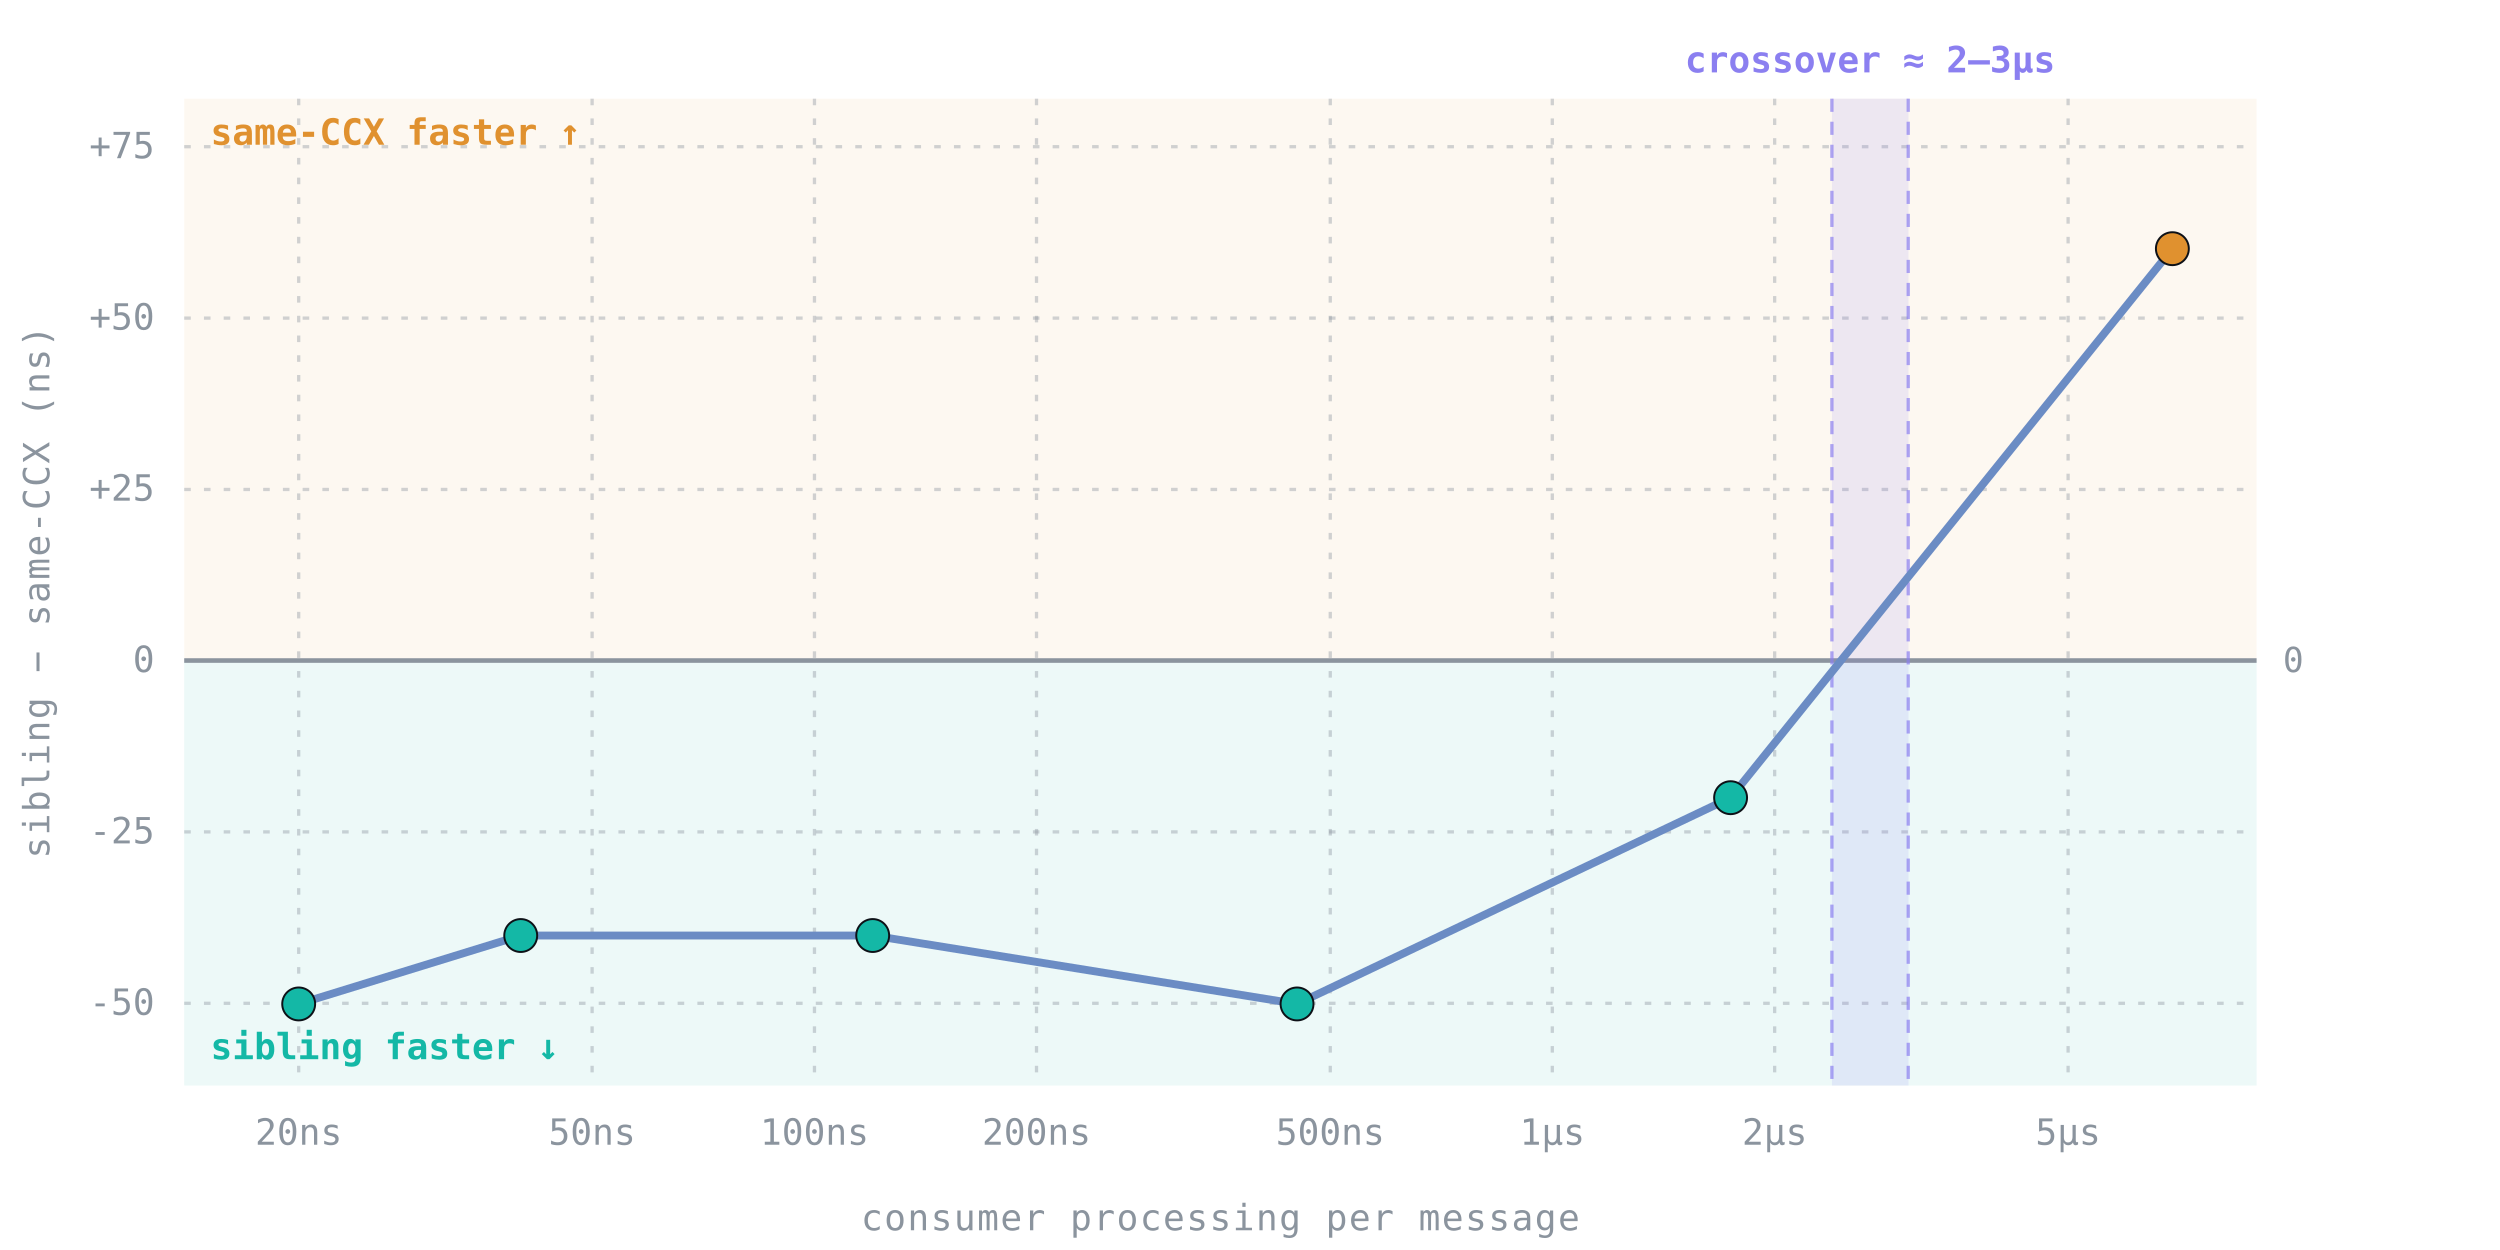
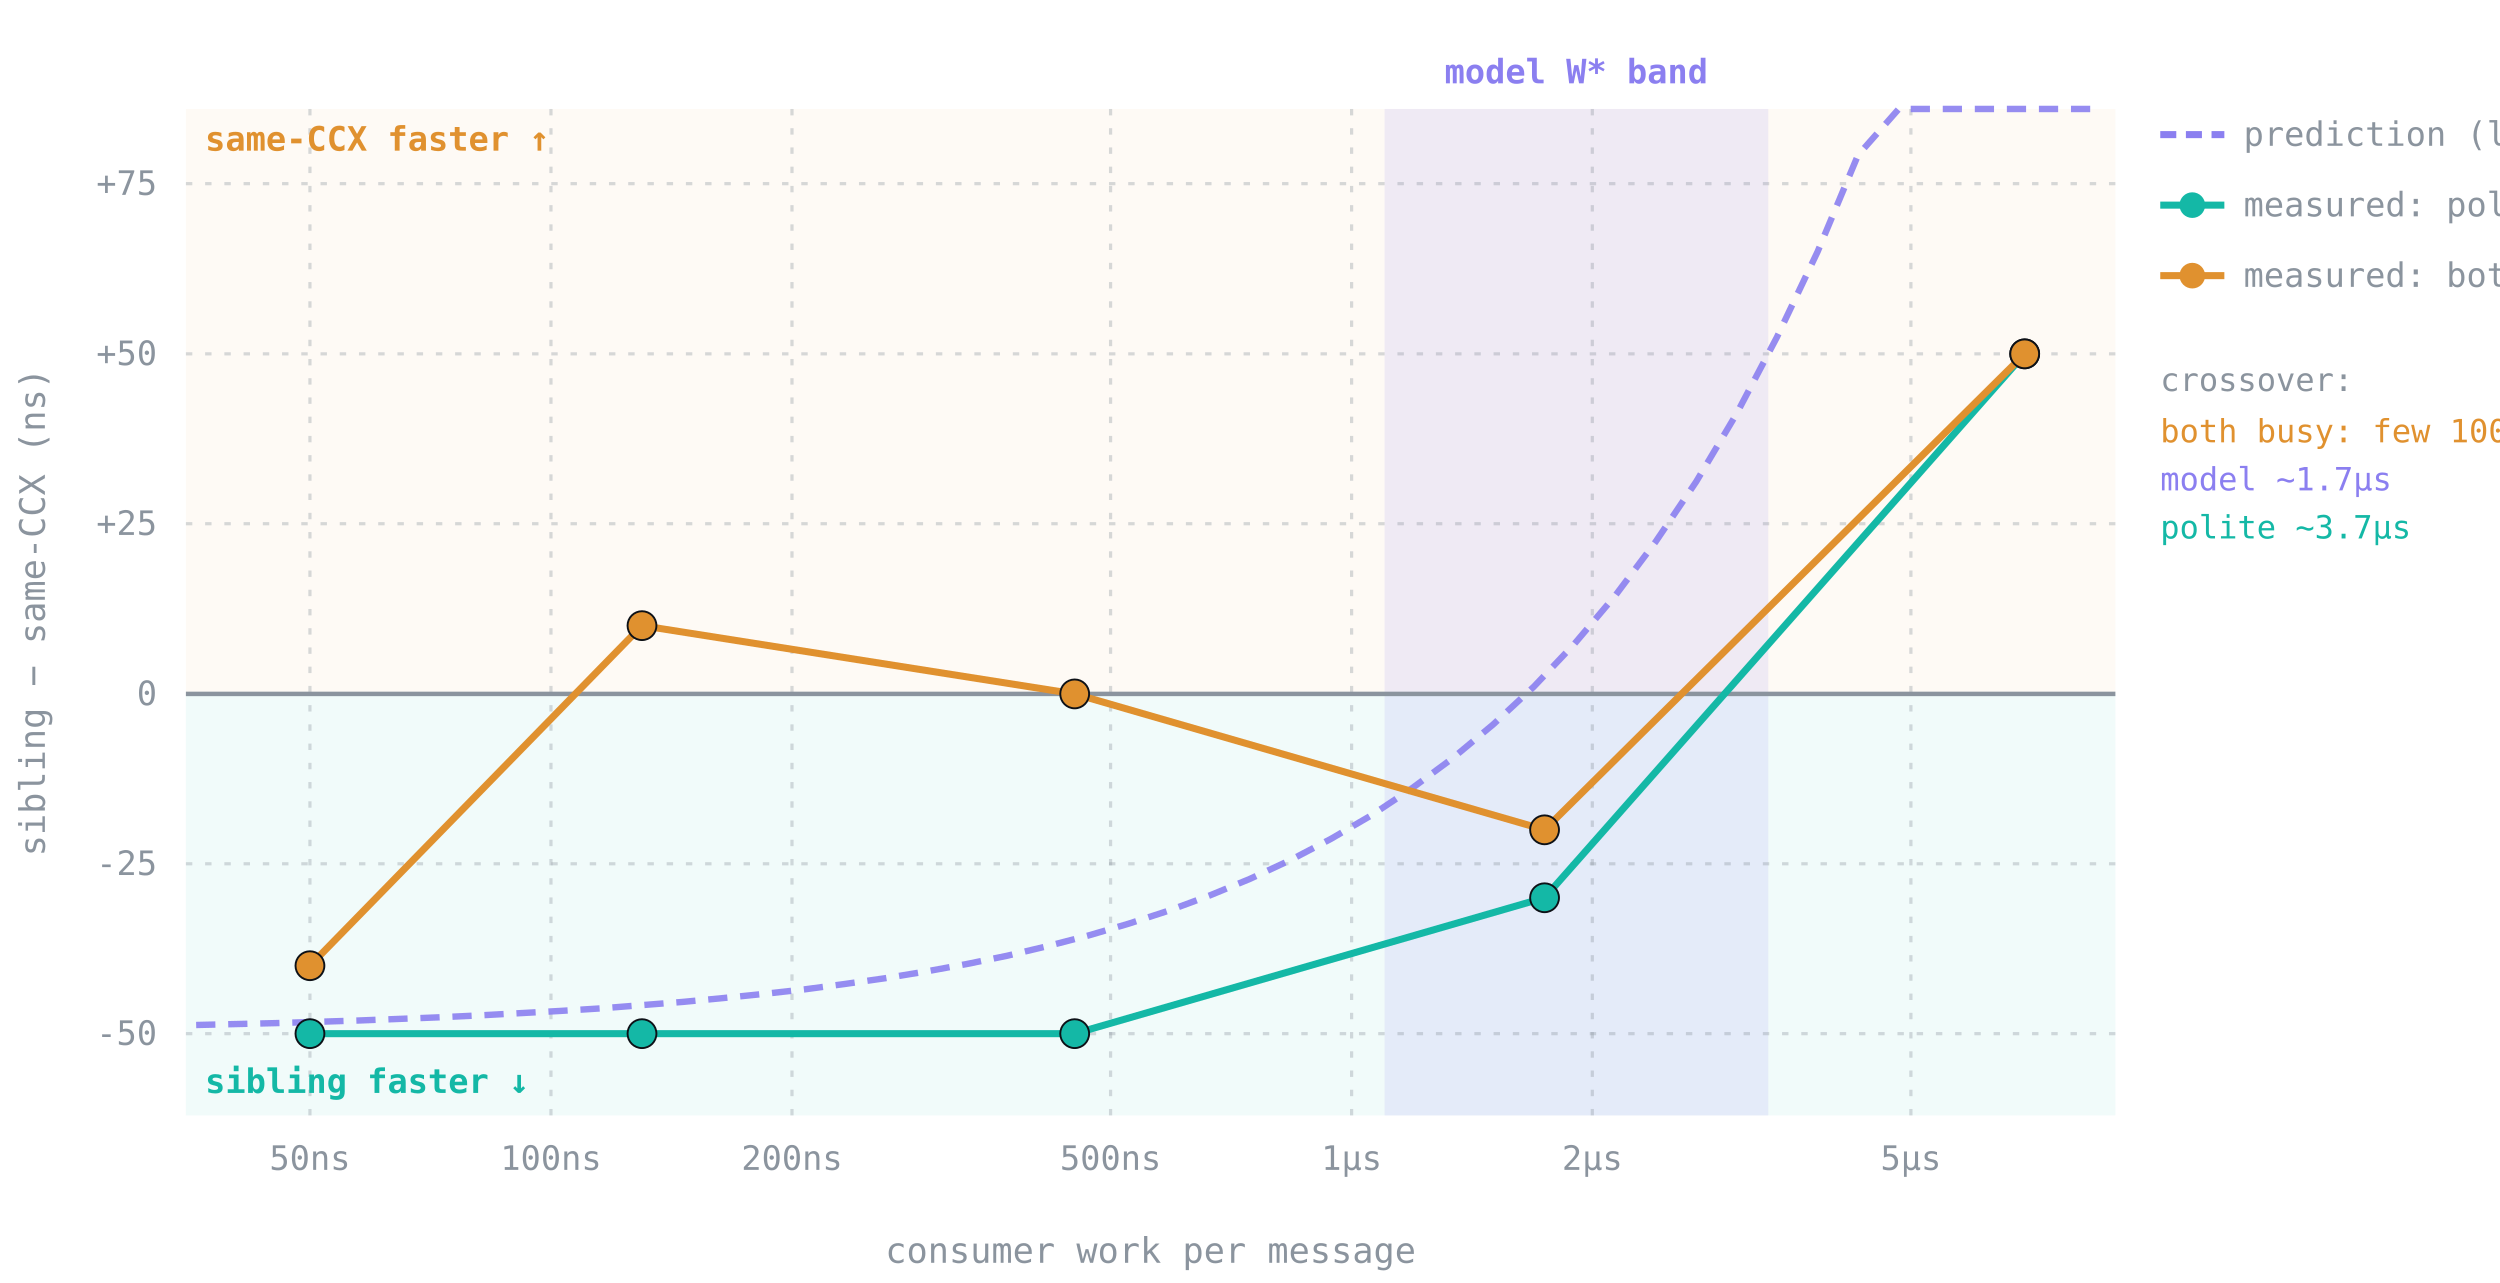
- <svg xmlns="http://www.w3.org/2000/svg" viewBox="0 0 760 380" font-family="ui-monospace,SFMono-Regular,Menlo,monospace" role="img" aria-label="Sibling minus same-CCX latency vs consumer processing weight, crossing zero near 3 microseconds">
-   <rect x="56" y="30" width="630" height="170.8" fill="#e0912f" opacity="0.07" />
-   <rect x="56" y="200.8" width="630" height="129.2" fill="#14b8a6" opacity="0.08" />
-   <line x1="56" y1="305.0" x2="686" y2="305.0" stroke="#8b949e" stroke-width="1" stroke-dasharray="2 4" opacity="0.4" />
-   <text x="47" y="308.5" text-anchor="end" font-size="11" fill="#8b949e">-50</text>
-   <line x1="56" y1="252.9" x2="686" y2="252.9" stroke="#8b949e" stroke-width="1" stroke-dasharray="2 4" opacity="0.4" />
-   <text x="47" y="256.4" text-anchor="end" font-size="11" fill="#8b949e">-25</text>
-   <line x1="56" y1="200.8" x2="686" y2="200.8" stroke="#8b949e" stroke-width="1.4" />
-   <text x="47" y="204.3" text-anchor="end" font-size="11" fill="#8b949e">0</text>
-   <line x1="56" y1="148.8" x2="686" y2="148.8" stroke="#8b949e" stroke-width="1" stroke-dasharray="2 4" opacity="0.4" />
-   <text x="47" y="152.2" text-anchor="end" font-size="11" fill="#8b949e">+25</text>
-   <line x1="56" y1="96.7" x2="686" y2="96.7" stroke="#8b949e" stroke-width="1" stroke-dasharray="2 4" opacity="0.4" />
-   <text x="47" y="100.2" text-anchor="end" font-size="11" fill="#8b949e">+50</text>
-   <line x1="56" y1="44.6" x2="686" y2="44.6" stroke="#8b949e" stroke-width="1" stroke-dasharray="2 4" opacity="0.4" />
-   <text x="47" y="48.1" text-anchor="end" font-size="11" fill="#8b949e">+75</text>
-   <line x1="90.8" y1="30" x2="90.8" y2="330" stroke="#8b949e" stroke-width="1" stroke-dasharray="2 4" opacity="0.4" />
-   <text x="90.8" y="348" text-anchor="middle" font-size="11" fill="#8b949e">20ns</text>
-   <line x1="180.0" y1="30" x2="180.0" y2="330" stroke="#8b949e" stroke-width="1" stroke-dasharray="2 4" opacity="0.4" />
-   <text x="180.0" y="348" text-anchor="middle" font-size="11" fill="#8b949e">50ns</text>
-   <line x1="247.6" y1="30" x2="247.6" y2="330" stroke="#8b949e" stroke-width="1" stroke-dasharray="2 4" opacity="0.4" />
-   <text x="247.6" y="348" text-anchor="middle" font-size="11" fill="#8b949e">100ns</text>
-   <line x1="315.1" y1="30" x2="315.1" y2="330" stroke="#8b949e" stroke-width="1" stroke-dasharray="2 4" opacity="0.4" />
-   <text x="315.1" y="348" text-anchor="middle" font-size="11" fill="#8b949e">200ns</text>
-   <line x1="404.4" y1="30" x2="404.4" y2="330" stroke="#8b949e" stroke-width="1" stroke-dasharray="2 4" opacity="0.4" />
-   <text x="404.4" y="348" text-anchor="middle" font-size="11" fill="#8b949e">500ns</text>
-   <line x1="471.9" y1="30" x2="471.9" y2="330" stroke="#8b949e" stroke-width="1" stroke-dasharray="2 4" opacity="0.4" />
-   <text x="471.9" y="348" text-anchor="middle" font-size="11" fill="#8b949e">1µs</text>
-   <line x1="539.5" y1="30" x2="539.5" y2="330" stroke="#8b949e" stroke-width="1" stroke-dasharray="2 4" opacity="0.4" />
-   <text x="539.5" y="348" text-anchor="middle" font-size="11" fill="#8b949e">2µs</text>
-   <line x1="628.7" y1="30" x2="628.7" y2="330" stroke="#8b949e" stroke-width="1" stroke-dasharray="2 4" opacity="0.4" />
-   <text x="628.7" y="348" text-anchor="middle" font-size="11" fill="#8b949e">5µs</text>
-   <text x="371.0" y="374" text-anchor="middle" font-size="11" fill="#8b949e" letter-spacing="0.04em">consumer processing per message</text>
-   <text transform="translate(15,180.0) rotate(-90)" text-anchor="middle" font-size="11" fill="#8b949e" letter-spacing="0.04em">sibling − same-CCX  (ns)</text>
-   <text x="64" y="322" font-size="11" font-weight="700" fill="#14b8a6">sibling faster ↓</text>
-   <text x="64" y="44" font-size="11" font-weight="700" fill="#e0912f">same-CCX faster ↑</text>
-   <text x="694" y="204.3" font-size="10.5" fill="#8b949e">0</text>
-   <rect x="556.9" y="30" width="23.3" height="300" fill="#8b7ff0" opacity="0.14" />
-   <line x1="556.9" y1="30" x2="556.9" y2="330" stroke="#8b7ff0" stroke-width="1" stroke-dasharray="4 3" opacity="0.7" />
-   <line x1="580.1" y1="30" x2="580.1" y2="330" stroke="#8b7ff0" stroke-width="1" stroke-dasharray="4 3" opacity="0.7" />
-   <text x="568.5" y="22" text-anchor="middle" font-size="11" font-weight="700" fill="#8b7ff0">crossover ≈ 2–3µs</text>
-   <path d="M90.8 305.2 L158.3 284.4 L265.3 284.4 L394.3 305.2 L526.1 242.5 L660.4 75.6" fill="none" stroke="#6b8cc4" stroke-width="2.4" stroke-linejoin="round" stroke-linecap="round" />
-   <circle cx="90.8" cy="305.2" r="5" fill="#14b8a6" stroke="#0d1117" stroke-width="0.6" />
-   <circle cx="158.3" cy="284.4" r="5" fill="#14b8a6" stroke="#0d1117" stroke-width="0.6" />
-   <circle cx="265.3" cy="284.4" r="5" fill="#14b8a6" stroke="#0d1117" stroke-width="0.6" />
-   <circle cx="394.3" cy="305.2" r="5" fill="#14b8a6" stroke="#0d1117" stroke-width="0.6" />
-   <circle cx="526.1" cy="242.5" r="5" fill="#14b8a6" stroke="#0d1117" stroke-width="0.6" />
-   <circle cx="660.4" cy="75.6" r="5" fill="#e0912f" stroke="#0d1117" stroke-width="0.6" />
+ <svg xmlns="http://www.w3.org/2000/svg" viewBox="0 0 780 400" font-family="ui-monospace,SFMono-Regular,Menlo,monospace" role="img" aria-label="Static model prediction overlaid on measured sibling-vs-same-CCX crossover, polite and both-busy producer">
+   <rect x="58" y="34.0" width="602" height="182.5" fill="#e0912f" opacity="0.05" />
+   <rect x="58" y="216.5" width="602" height="131.5" fill="#14b8a6" opacity="0.06" />
+   <rect x="432.0" y="34" width="119.7" height="314" fill="#8b7ff0" opacity="0.13" />
+   <text x="491.8" y="26" text-anchor="middle" font-size="10.5" font-weight="700" fill="#8b7ff0">model W* band</text>
+   <line x1="58" y1="322.5" x2="660" y2="322.5" stroke="#8b949e" stroke-width="1" stroke-dasharray="2 4" opacity="0.35" />
+   <text x="49" y="326.0" text-anchor="end" font-size="10.5" fill="#8b949e">-50</text>
+   <line x1="58" y1="269.5" x2="660" y2="269.5" stroke="#8b949e" stroke-width="1" stroke-dasharray="2 4" opacity="0.35" />
+   <text x="49" y="273.0" text-anchor="end" font-size="10.5" fill="#8b949e">-25</text>
+   <line x1="58" y1="216.5" x2="660" y2="216.5" stroke="#8b949e" stroke-width="1.4" />
+   <text x="49" y="220.0" text-anchor="end" font-size="10.5" fill="#8b949e">0</text>
+   <line x1="58" y1="163.4" x2="660" y2="163.4" stroke="#8b949e" stroke-width="1" stroke-dasharray="2 4" opacity="0.35" />
+   <text x="49" y="166.9" text-anchor="end" font-size="10.5" fill="#8b949e">+25</text>
+   <line x1="58" y1="110.4" x2="660" y2="110.4" stroke="#8b949e" stroke-width="1" stroke-dasharray="2 4" opacity="0.35" />
+   <text x="49" y="113.9" text-anchor="end" font-size="10.5" fill="#8b949e">+50</text>
+   <line x1="58" y1="57.3" x2="660" y2="57.3" stroke="#8b949e" stroke-width="1" stroke-dasharray="2 4" opacity="0.35" />
+   <text x="49" y="60.8" text-anchor="end" font-size="10.5" fill="#8b949e">+75</text>
+   <line x1="96.7" y1="34" x2="96.7" y2="348" stroke="#8b949e" stroke-width="1" stroke-dasharray="2 4" opacity="0.35" />
+   <text x="96.7" y="365" text-anchor="middle" font-size="10.5" fill="#8b949e">50ns</text>
+   <line x1="171.9" y1="34" x2="171.9" y2="348" stroke="#8b949e" stroke-width="1" stroke-dasharray="2 4" opacity="0.35" />
+   <text x="171.9" y="365" text-anchor="middle" font-size="10.5" fill="#8b949e">100ns</text>
+   <line x1="247.1" y1="34" x2="247.1" y2="348" stroke="#8b949e" stroke-width="1" stroke-dasharray="2 4" opacity="0.35" />
+   <text x="247.1" y="365" text-anchor="middle" font-size="10.5" fill="#8b949e">200ns</text>
+   <line x1="346.5" y1="34" x2="346.5" y2="348" stroke="#8b949e" stroke-width="1" stroke-dasharray="2 4" opacity="0.35" />
+   <text x="346.5" y="365" text-anchor="middle" font-size="10.5" fill="#8b949e">500ns</text>
+   <line x1="421.7" y1="34" x2="421.7" y2="348" stroke="#8b949e" stroke-width="1" stroke-dasharray="2 4" opacity="0.35" />
+   <text x="421.7" y="365" text-anchor="middle" font-size="10.5" fill="#8b949e">1µs</text>
+   <line x1="496.8" y1="34" x2="496.8" y2="348" stroke="#8b949e" stroke-width="1" stroke-dasharray="2 4" opacity="0.35" />
+   <text x="496.8" y="365" text-anchor="middle" font-size="10.5" fill="#8b949e">2µs</text>
+   <line x1="596.2" y1="34" x2="596.2" y2="348" stroke="#8b949e" stroke-width="1" stroke-dasharray="2 4" opacity="0.35" />
+   <text x="596.2" y="365" text-anchor="middle" font-size="10.5" fill="#8b949e">5µs</text>
+   <text x="359.0" y="394" text-anchor="middle" font-size="11" fill="#8b949e">consumer work per message</text>
+   <text transform="translate(14,191.0) rotate(-90)" text-anchor="middle" font-size="11" fill="#8b949e">sibling − same-CCX (ns)</text>
+   <text x="64" y="341" font-size="10.5" font-weight="700" fill="#14b8a6">sibling faster ↓</text>
+   <text x="64" y="47" font-size="10.5" font-weight="700" fill="#e0912f">same-CCX faster ↑</text>
+   <polyline points="61.2 319.8 73.9 319.5 86.5 319.2 99.2 318.8 111.8 318.4 124.5 317.9 137.1 317.4 149.7 316.8 162.4 316.1 175.0 315.4 187.7 314.6 200.3 313.6 213.0 312.6 225.6 311.4 238.3 310.1 250.9 308.7 263.6 307.0 276.2 305.2 288.9 303.1 301.5 300.8 314.2 298.2 326.8 295.2 339.5 291.9 352.1 288.2 364.7 284.1 377.4 279.4 390.0 274.2 402.7 268.3 415.3 261.7 428.0 254.3 440.6 245.9 453.3 236.5 465.9 226.0 478.6 214.2 491.2 200.9 503.9 185.9 516.5 169.1 529.2 150.3 541.8 129.1 554.4 105.2 567.1 78.5 579.7 48.4 592.4 34.0 605.0 34.0 617.7 34.0 630.3 34.0 643.0 34.0 655.6 34.0" fill="none" stroke="#8b7ff0" stroke-width="2" stroke-dasharray="6 4" opacity="0.9" />
+   <path d="M96.7 322.5 L200.3 322.5 L335.3 322.5 L481.9 280.1 L631.7 110.4" fill="none" stroke="#14b8a6" stroke-width="2.2" />
+   <circle cx="96.7" cy="322.5" r="4.5" fill="#14b8a6" stroke="#0d1117" stroke-width="0.6" />
+   <circle cx="200.3" cy="322.5" r="4.5" fill="#14b8a6" stroke="#0d1117" stroke-width="0.6" />
+   <circle cx="335.3" cy="322.5" r="4.5" fill="#14b8a6" stroke="#0d1117" stroke-width="0.6" />
+   <circle cx="481.9" cy="280.1" r="4.5" fill="#14b8a6" stroke="#0d1117" stroke-width="0.6" />
+   <circle cx="631.7" cy="110.4" r="4.5" fill="#14b8a6" stroke="#0d1117" stroke-width="0.6" />
+   <path d="M96.7 301.3 L200.3 195.2 L335.3 216.5 L481.9 258.9 L631.7 110.4" fill="none" stroke="#e0912f" stroke-width="2.2" />
+   <circle cx="96.7" cy="301.3" r="4.5" fill="#e0912f" stroke="#0d1117" stroke-width="0.6" />
+   <circle cx="200.3" cy="195.2" r="4.5" fill="#e0912f" stroke="#0d1117" stroke-width="0.6" />
+   <circle cx="335.3" cy="216.5" r="4.5" fill="#e0912f" stroke="#0d1117" stroke-width="0.6" />
+   <circle cx="481.9" cy="258.9" r="4.5" fill="#e0912f" stroke="#0d1117" stroke-width="0.6" />
+   <circle cx="631.7" cy="110.4" r="4.5" fill="#e0912f" stroke="#0d1117" stroke-width="0.6" />
+   <line x1="674" y1="42" x2="694" y2="42" stroke="#8b7ff0" stroke-width="2.2" stroke-dasharray="5 3" />
+   <text x="700" y="45.5" font-size="10.5" fill="#8b949e">prediction (llvm-mca)</text>
+   <line x1="674" y1="64" x2="694" y2="64" stroke="#14b8a6" stroke-width="2.2" />
+   <circle cx="684" cy="64" r="4" fill="#14b8a6" />
+   <text x="700" y="67.5" font-size="10.5" fill="#8b949e">measured: polite producer</text>
+   <line x1="674" y1="86" x2="694" y2="86" stroke="#e0912f" stroke-width="2.2" />
+   <circle cx="684" cy="86" r="4" fill="#e0912f" />
+   <text x="700" y="89.5" font-size="10.5" fill="#8b949e">measured: both busy</text>
+   <text x="674" y="122" font-size="10" fill="#8b949e">crossover:</text>
+   <text x="674" y="138" font-size="10" fill="#e0912f">both busy: few 100 ns</text>
+   <text x="674" y="153" font-size="10" fill="#8b7ff0">model ~1.7µs</text>
+   <text x="674" y="168" font-size="10" fill="#14b8a6">polite ~3.7µs</text>
</svg>
